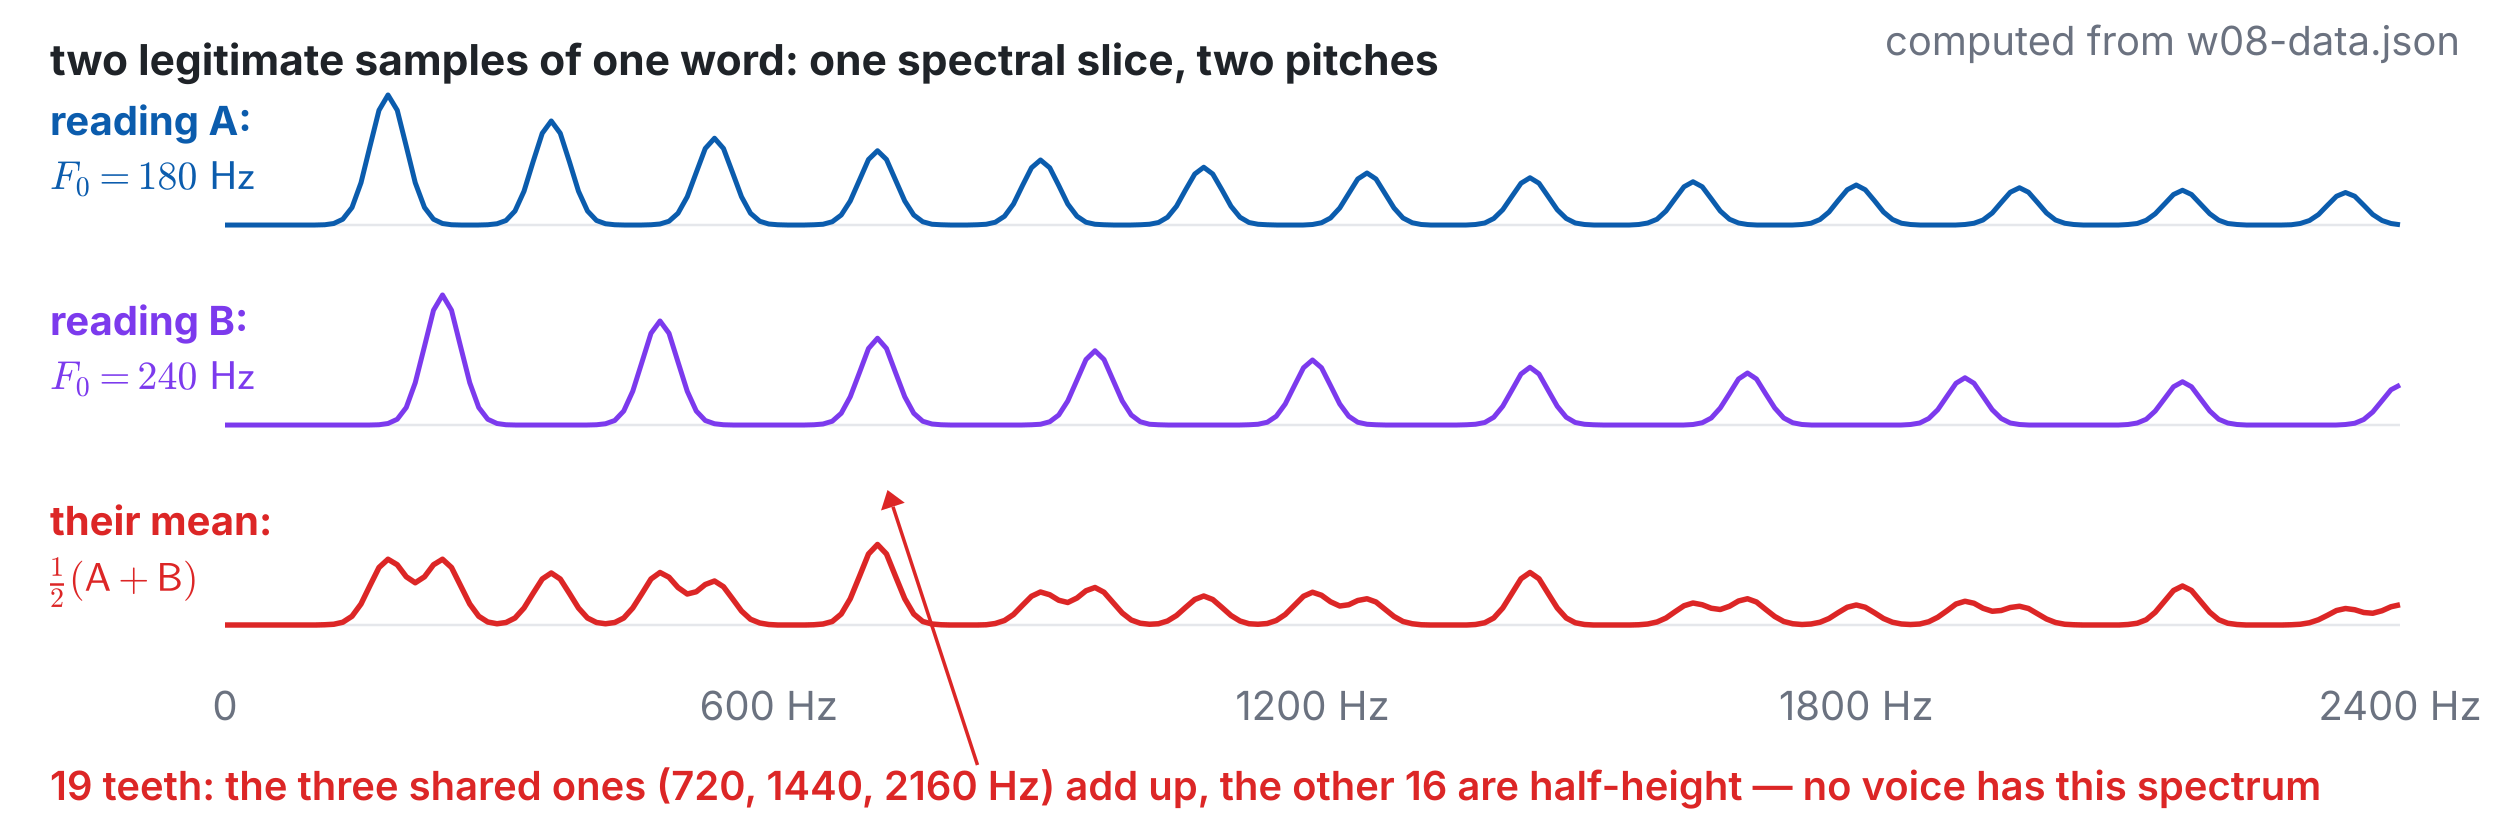
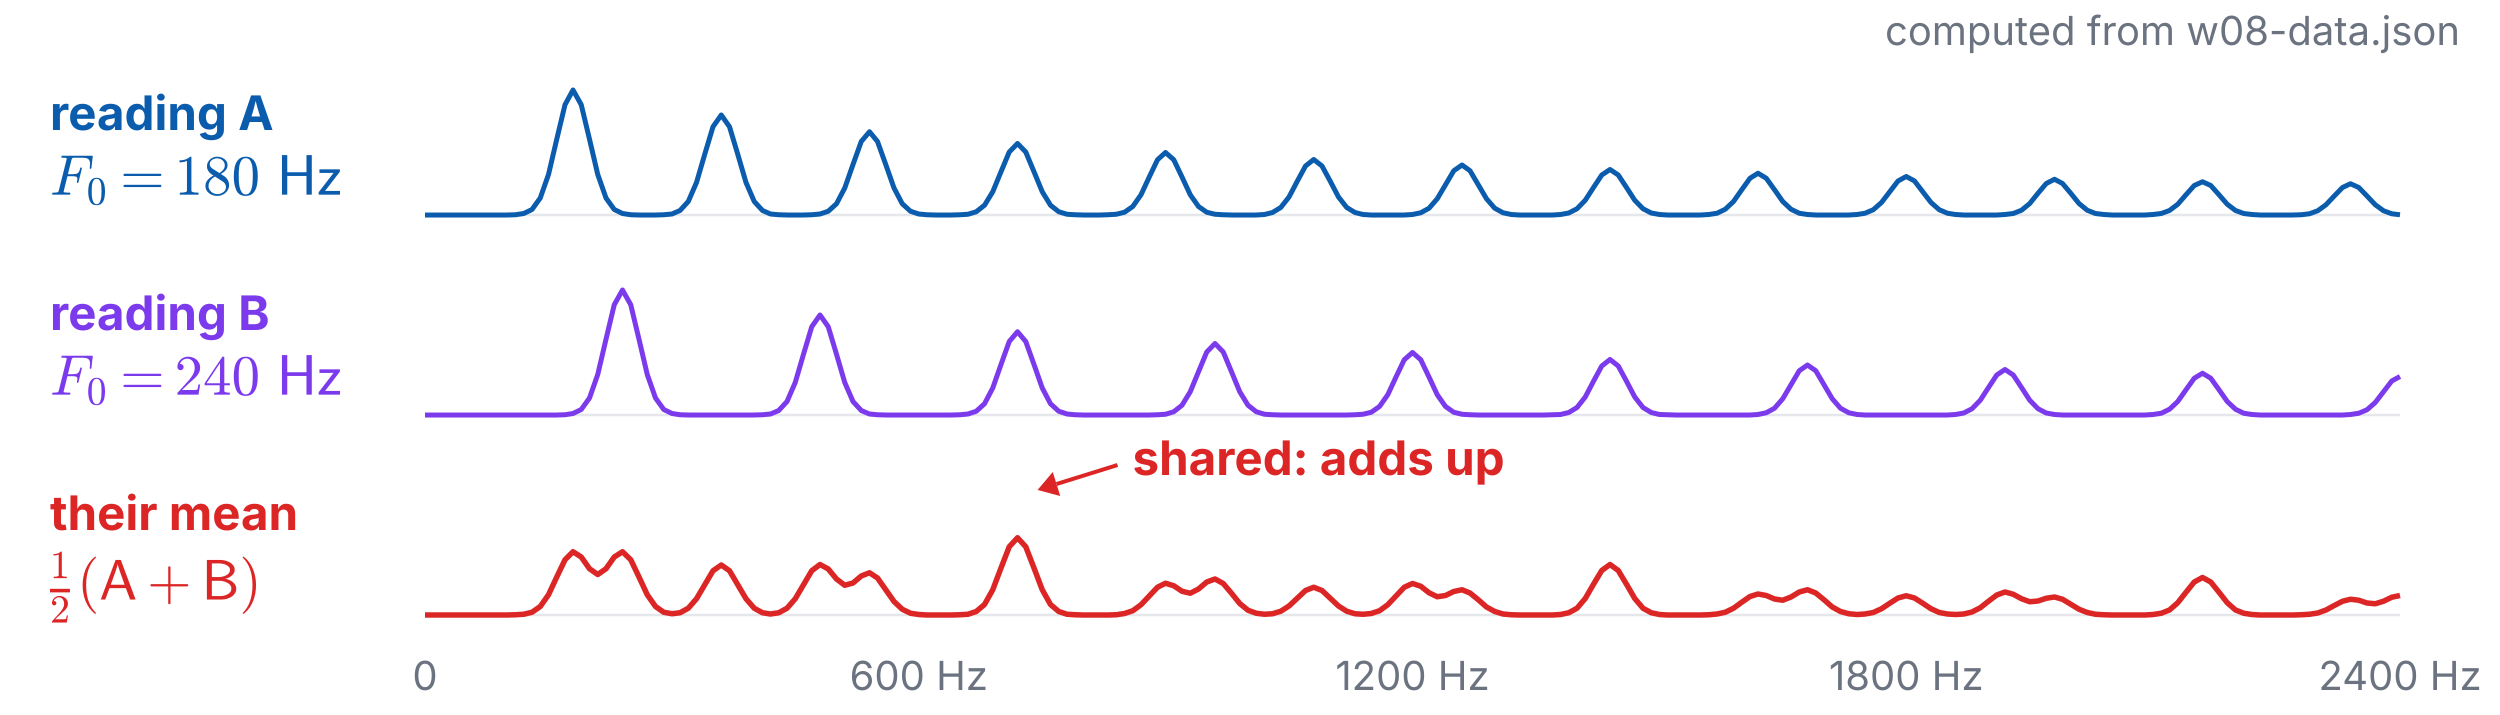
- <svg xmlns="http://www.w3.org/2000/svg" xmlns:xlink="http://www.w3.org/1999/xlink" viewBox="0 0 1000 330" width="100%" role="img" font-family="system-ui,-apple-system,Segoe UI,sans-serif">
+ <svg xmlns="http://www.w3.org/2000/svg" xmlns:xlink="http://www.w3.org/1999/xlink" viewBox="0 0 1000 286" width="100%" role="img" font-family="system-ui,-apple-system,Segoe UI,sans-serif">
  <g class="fragment" data-fragment-index="0">
-     <text x="984.0" y="22.0" font-size="16" font-weight="400" fill="#6b7280" text-anchor="end" dominant-baseline="auto">computed from w08-data.json</text>
-     <line x1="90.0" y1="90.0" x2="960.0" y2="90.0" stroke="#e5e7eb" stroke-width="1.0" />
-     <polyline points="90.0,90.0 93.6,90.0 97.2,90.0 100.9,90.0 104.5,90.0 108.1,90.0 111.8,90.0 115.4,90.0 119.0,90.0 122.6,90.0 126.2,90.0 129.9,89.9 133.5,89.4 137.1,87.7 140.8,83.0 144.4,73.1 148.0,58.5 151.6,44.1 155.2,38.0 158.9,44.1 162.5,58.5 166.1,73.1 169.8,83.0 173.4,87.7 177.0,89.4 180.6,89.9 184.2,90.0 187.9,90.0 191.5,90.0 195.1,89.9 198.8,89.5 202.4,88.2 206.0,84.4 209.6,76.5 213.2,64.8 216.9,53.3 220.5,48.4 224.1,53.3 227.8,64.8 231.4,76.5 235.0,84.4 238.6,88.2 242.2,89.5 245.9,89.9 249.5,90.0 253.1,90.0 256.8,90.0 260.4,89.9 264.0,89.6 267.6,88.5 271.2,85.3 274.9,78.7 278.5,69.0 282.1,59.4 285.8,55.3 289.4,59.4 293.0,69.0 296.6,78.7 300.2,85.3 303.9,88.5 307.5,89.6 311.1,89.9 314.8,90.0 318.4,90.0 322.0,90.0 325.6,89.9 329.2,89.7 332.9,88.7 336.5,86.0 340.1,80.4 343.8,72.0 347.4,63.8 351.0,60.3 354.6,63.8 358.2,72.0 361.9,80.4 365.5,86.0 369.1,88.7 372.8,89.7 376.4,89.9 380.0,90.0 383.6,90.0 387.2,90.0 390.9,89.9 394.5,89.7 398.1,88.9 401.8,86.5 405.4,81.6 409.0,74.2 412.6,67.1 416.2,64.0 419.9,67.1 423.5,74.2 427.1,81.6 430.8,86.5 434.4,88.9 438.0,89.7 441.6,89.9 445.2,90.0 448.9,90.0 452.5,90.0 456.1,89.9 459.8,89.7 463.4,89.0 467.0,86.9 470.6,82.5 474.2,76.0 477.9,69.6 481.5,66.9 485.1,69.6 488.8,76.0 492.4,82.5 496.0,86.9 499.6,89.0 503.2,89.7 506.9,89.9 510.5,90.0 514.1,90.0 517.8,90.0 521.4,90.0 525.0,89.8 528.6,89.1 532.2,87.2 535.9,83.2 539.5,77.4 543.1,71.6 546.8,69.2 550.4,71.6 554.0,77.4 557.6,83.2 561.2,87.2 564.9,89.1 568.5,89.8 572.1,90.0 575.8,90.0 579.4,90.0 583.0,90.0 586.6,90.0 590.2,89.8 593.9,89.2 597.5,87.4 601.1,83.9 604.8,78.5 608.4,73.3 612.0,71.1 615.6,73.3 619.2,78.5 622.9,83.9 626.5,87.4 630.1,89.2 633.8,89.8 637.4,90.0 641.0,90.0 644.6,90.0 648.2,90.0 651.9,90.0 655.5,89.8 659.1,89.2 662.8,87.7 666.4,84.4 670.0,79.5 673.6,74.7 677.2,72.7 680.9,74.7 684.5,79.5 688.1,84.4 691.8,87.7 695.4,89.2 699.0,89.8 702.6,90.0 706.2,90.0 709.9,90.0 713.5,90.0 717.1,90.0 720.8,89.8 724.4,89.3 728.0,87.8 731.6,84.8 735.2,80.3 738.9,75.9 742.5,74.0 746.1,75.9 749.8,80.3 753.4,84.8 757.0,87.8 760.6,89.3 764.2,89.8 767.9,90.0 771.5,90.0 775.1,90.0 778.8,90.0 782.4,90.0 786.0,89.8 789.6,89.3 793.2,88.0 796.9,85.2 800.5,81.0 804.1,76.9 807.8,75.1 811.4,76.9 815.0,81.0 818.6,85.2 822.2,88.0 825.9,89.3 829.5,89.8 833.1,90.0 836.8,90.0 840.4,90.0 844.0,90.0 847.6,90.0 851.2,89.8 854.9,89.4 858.5,88.1 862.1,85.5 865.8,81.6 869.4,77.8 873.0,76.1 876.6,77.8 880.2,81.6 883.9,85.5 887.5,88.1 891.1,89.4 894.8,89.8 898.4,90.0 902.0,90.0 905.6,90.0 909.2,90.0 912.9,90.0 916.5,89.9 920.1,89.4 923.8,88.2 927.4,85.8 931.0,82.1 934.6,78.5 938.2,77.0 941.9,78.5 945.5,82.1 949.1,85.8 952.8,88.2 956.4,89.4 960.0,89.9" fill="none" stroke="#0b5cad" stroke-width="2.0" />
-     <text x="20.0" y="54.0" font-size="16" font-weight="700" fill="#0b5cad" text-anchor="start" dominant-baseline="auto">reading A:</text>
-     <svg x="20" y="63.515" width="81.92" height="15.485" viewBox="0 0 81.92 15.485">
+     <text x="984.0" y="18.0" font-size="16" font-weight="400" fill="#6b7280" text-anchor="end" dominant-baseline="auto">computed from w08-data.json</text>
+     <line x1="170.0" y1="86.0" x2="960.0" y2="86.0" stroke="#e5e7eb" stroke-width="1.0" />
+     <polyline points="170.0,86.0 173.3,86.0 176.6,86.0 179.9,86.0 183.2,86.0 186.5,86.0 189.8,86.0 193.0,86.0 196.3,86.0 199.6,86.0 202.9,86.0 206.2,85.9 209.5,85.4 212.8,83.8 216.1,79.2 219.4,69.8 222.7,55.7 226.0,41.9 229.2,36.0 232.5,41.9 235.8,55.7 239.1,69.8 242.4,79.2 245.7,83.8 249.0,85.4 252.3,85.9 255.6,86.0 258.9,86.0 262.2,86.0 265.5,85.9 268.8,85.6 272.0,84.2 275.3,80.6 278.6,73.0 281.9,61.7 285.2,50.7 288.5,46.0 291.8,50.7 295.1,61.7 298.4,73.0 301.7,80.6 305.0,84.2 308.2,85.6 311.5,85.9 314.8,86.0 318.1,86.0 321.4,86.0 324.7,85.9 328.0,85.6 331.3,84.5 334.6,81.5 337.9,75.2 341.2,65.8 344.5,56.6 347.8,52.7 351.0,56.6 354.3,65.8 357.6,75.2 360.9,81.5 364.2,84.5 367.5,85.6 370.8,85.9 374.1,86.0 377.4,86.0 380.7,86.0 384.0,85.9 387.2,85.7 390.5,84.7 393.8,82.1 397.1,76.7 400.4,68.7 403.7,60.8 407.0,57.4 410.3,60.8 413.6,68.7 416.9,76.7 420.2,82.1 423.5,84.7 426.8,85.7 430.0,85.9 433.3,86.0 436.6,86.0 439.9,86.0 443.2,85.9 446.5,85.7 449.8,84.9 453.1,82.6 456.4,77.9 459.7,70.8 463.0,63.9 466.2,61.0 469.5,63.9 472.8,70.8 476.1,77.9 479.4,82.6 482.7,84.9 486.0,85.7 489.3,85.9 492.6,86.0 495.9,86.0 499.2,86.0 502.5,86.0 505.8,85.8 509.0,85.0 512.3,83.0 515.6,78.8 518.9,72.5 522.2,66.4 525.5,63.8 528.8,66.4 532.1,72.5 535.4,78.8 538.7,83.0 542.0,85.0 545.2,85.8 548.5,86.0 551.8,86.0 555.1,86.0 558.4,86.0 561.7,86.0 565.0,85.8 568.3,85.1 571.6,83.3 574.9,79.5 578.2,73.9 581.5,68.3 584.8,66.0 588.0,68.3 591.3,73.9 594.6,79.5 597.9,83.3 601.2,85.1 604.5,85.8 607.8,86.0 611.1,86.0 614.4,86.0 617.7,86.0 621.0,86.0 624.2,85.8 627.5,85.2 630.8,83.5 634.1,80.1 637.4,75.0 640.7,70.0 644.0,67.8 647.3,70.0 650.6,75.0 653.9,80.1 657.2,83.5 660.5,85.2 663.8,85.8 667.0,86.0 670.3,86.0 673.6,86.0 676.9,86.0 680.2,86.0 683.5,85.8 686.8,85.3 690.1,83.7 693.4,80.6 696.7,75.9 700.0,71.3 703.2,69.3 706.5,71.3 709.8,75.9 713.1,80.6 716.4,83.7 719.7,85.3 723.0,85.8 726.3,86.0 729.6,86.0 732.9,86.0 736.2,86.0 739.5,86.0 742.8,85.8 746.0,85.3 749.3,83.9 752.6,81.0 755.9,76.7 759.2,72.4 762.5,70.6 765.8,72.4 769.1,76.7 772.4,81.0 775.7,83.9 779.0,85.3 782.2,85.8 785.5,86.0 788.8,86.0 792.1,86.0 795.4,86.0 798.7,86.0 802.0,85.8 805.3,85.4 808.6,84.1 811.9,81.4 815.2,77.3 818.5,73.4 821.8,71.7 825.0,73.4 828.3,77.3 831.6,81.4 834.9,84.1 838.2,85.4 841.5,85.8 844.8,86.0 848.1,86.0 851.4,86.0 854.7,86.0 858.0,86.0 861.2,85.8 864.5,85.4 867.8,84.2 871.1,81.7 874.4,77.9 877.7,74.2 881.0,72.7 884.3,74.2 887.6,77.9 890.9,81.7 894.2,84.2 897.5,85.4 900.8,85.8 904.0,86.0 907.3,86.0 910.6,86.0 913.9,86.0 917.2,86.0 920.5,85.9 923.8,85.5 927.1,84.3 930.4,81.9 933.7,78.4 937.0,75.0 940.2,73.5 943.5,75.0 946.8,78.4 950.1,81.9 953.4,84.3 956.7,85.5 960.0,85.9" fill="none" stroke="#0b5cad" stroke-width="2.0" />
+     <text x="20.0" y="52.0" font-size="19" font-weight="700" fill="#0b5cad" text-anchor="start" dominant-baseline="auto">reading A</text>
+     <svg x="20" y="60.676" width="116.736" height="22.066" viewBox="0 0 116.736 22.066">
      <defs>
        <style type="text/css">*{stroke-linejoin: round; stroke-linecap: butt}</style>
      </defs>
      <g id="w8t8-figure_1">
        <g id="w8t8-patch_1">
-           <path d="M 0 15.485  L 81.92 15.485  L 81.92 0  L 0 0  L 0 15.485  z " style="fill: none" />
+           <path d="M 0 22.066  L 116.736 22.066  L 116.736 0  L 0 0  L 0 22.066  z " style="fill: none" />
        </g>
        <g id="w8t8-text_1">
-           <g style="fill: #0b5cad" transform="translate(0 12.1575) scale(0.16 -0.16)">
+           <g style="fill: #0b5cad" transform="translate(0 17.32444) scale(0.228 -0.228)">
            <defs>
              <path id="w8t8-Cmmi10-46" d="M 300 0  Q 238 0 238 84  Q 241 100 250 139  Q 259 178 276 201  Q 294 225 319 225  Q 709 225 863 269  Q 947 297 984 441  L 1863 3956  Q 1875 4019 1875 4044  Q 1875 4113 1797 4122  Q 1678 4147 1338 4147  Q 1275 4147 1275 4231  Q 1278 4247 1287 4286  Q 1297 4325 1314 4348  Q 1331 4372 1356 4372  L 4738 4372  Q 4800 4372 4800 4288  L 4647 2963  Q 4647 2944 4625 2925  Q 4603 2906 4581 2906  L 4525 2906  Q 4459 2906 4459 2988  Q 4500 3278 4500 3463  Q 4500 3781 4362 3931  Q 4225 4081 4015 4114  Q 3806 4147 3438 4147  L 2753 4147  Q 2578 4147 2522 4117  Q 2466 4088 2419 3928  L 2009 2297  L 2491 2297  Q 2728 2297 2875 2322  Q 3022 2347 3119 2419  Q 3216 2491 3280 2627  Q 3344 2763 3397 2988  Q 3416 3047 3463 3047  L 3519 3047  Q 3584 3047 3584 2963  L 3194 1381  Q 3166 1325 3128 1325  L 3072 1325  Q 3009 1325 3009 1409  Q 3025 1475 3034 1519  Q 3044 1563 3058 1645  Q 3072 1728 3072 1791  Q 3072 1975 2909 2025  Q 2747 2075 2484 2075  L 1959 2075  L 1544 416  Q 1528 353 1528 353  Q 1528 278 1575 269  Q 1741 225 2228 225  Q 2291 225 2291 141  Q 2269 50 2256 25  Q 2244 0 2181 0  L 300 0  z " transform="scale(0.015625)" />
              <path id="w8t8-Cmr10-30" d="M 1600 -141  Q 816 -141 533 504  Q 250 1150 250 2041  Q 250 2597 351 3087  Q 453 3578 754 3920  Q 1056 4263 1600 4263  Q 2022 4263 2290 4056  Q 2559 3850 2700 3523  Q 2841 3197 2892 2823  Q 2944 2450 2944 2041  Q 2944 1491 2842 1011  Q 2741 531 2444 195  Q 2147 -141 1600 -141  z M 1600 25  Q 1956 25 2131 390  Q 2306 756 2347 1200  Q 2388 1644 2388 2144  Q 2388 2625 2347 3031  Q 2306 3438 2132 3767  Q 1959 4097 1600 4097  Q 1238 4097 1063 3765  Q 888 3434 847 3029  Q 806 2625 806 2144  Q 806 1788 823 1472  Q 841 1156 916 820  Q 991 484 1158 254  Q 1325 25 1600 25  z " transform="scale(0.015625)" />
              <path id="w8t8-Cmr10-3d" d="M 481 850  Q 428 850 393 890  Q 359 931 359 978  Q 359 1031 393 1068  Q 428 1106 481 1106  L 4500 1106  Q 4547 1106 4581 1068  Q 4616 1031 4616 978  Q 4616 931 4581 890  Q 4547 850 4500 850  L 481 850  z M 481 2094  Q 428 2094 393 2131  Q 359 2169 359 2222  Q 359 2269 393 2309  Q 428 2350 481 2350  L 4500 2350  Q 4547 2350 4581 2309  Q 4616 2269 4616 2222  Q 4616 2169 4581 2131  Q 4547 2094 4500 2094  L 481 2094  z " transform="scale(0.015625)" />
              <path id="w8t8-Cmr10-31" d="M 594 0  L 594 225  Q 1394 225 1394 428  L 1394 3788  Q 1063 3628 556 3628  L 556 3853  Q 1341 3853 1741 4263  L 1831 4263  Q 1853 4263 1873 4245  Q 1894 4228 1894 4206  L 1894 428  Q 1894 225 2694 225  L 2694 0  L 594 0  z " transform="scale(0.015625)" />
              <path id="w8t8-Cmr10-38" d="M 269 972  Q 269 1356 522 1651  Q 775 1947 1172 2144  L 934 2297  Q 716 2441 578 2680  Q 441 2919 441 3181  Q 441 3488 602 3734  Q 763 3981 1030 4122  Q 1297 4263 1600 4263  Q 1884 4263 2148 4147  Q 2413 4031 2583 3815  Q 2753 3600 2753 3303  Q 2753 3088 2651 2903  Q 2550 2719 2373 2572  Q 2197 2425 1997 2322  L 2363 2088  Q 2616 1922 2770 1653  Q 2925 1384 2925 1088  Q 2925 741 2739 456  Q 2553 172 2247 15  Q 1941 -141 1600 -141  Q 1269 -141 961 -6  Q 653 128 461 383  Q 269 638 269 972  z M 616 972  Q 616 719 755 509  Q 894 300 1122 181  Q 1350 63 1600 63  Q 1972 63 2275 280  Q 2578 497 2578 856  Q 2578 978 2529 1098  Q 2481 1219 2395 1317  Q 2309 1416 2203 1478  L 1344 2034  Q 1144 1928 976 1765  Q 809 1603 712 1400  Q 616 1197 616 972  z M 1056 2925  L 1831 2425  Q 2100 2581 2272 2803  Q 2444 3025 2444 3303  Q 2444 3519 2323 3698  Q 2203 3878 2009 3978  Q 1816 4078 1594 4078  Q 1400 4078 1203 4003  Q 1006 3928 878 3779  Q 750 3631 750 3431  Q 750 3131 1056 2925  z " transform="scale(0.015625)" />
              <path id="w8t8-Cmss10-48" d="M 588 0  L 588 4441  L 1184 4441  L 1184 2516  L 3341 2516  L 3341 4441  L 3938 4441  L 3938 0  L 3341 0  L 3341 2100  L 1184 2100  L 1184 0  L 588 0  z " transform="scale(0.015625)" />
              <path id="w8t8-Cmss10-7a" d="M 178 0  L 178 275  L 1850 2444  L 269 2438  L 269 2841  L 2559 2841  L 2559 2578  L 897 416  L 2572 422  L 2572 0  L 178 0  z " transform="scale(0.015625)" />
            </defs>
            <use xlink:href="#w8t8-Cmmi10-46" transform="translate(0 0.609375)" />
            <use xlink:href="#w8t8-Cmr10-30" transform="translate(64.30664 -16.39688) scale(0.7)" />
            <use xlink:href="#w8t8-Cmr10-3d" transform="translate(123.2426 0.609375)" />
            <use xlink:href="#w8t8-Cmr10-31" transform="translate(218.4867 0.609375)" />
            <use xlink:href="#w8t8-Cmr10-38" transform="translate(268.4867 0.609375)" />
            <use xlink:href="#w8t8-Cmr10-30" transform="translate(318.4867 0.609375)" />
            <use xlink:href="#w8t8-Cmss10-48" transform="translate(397.7507 0.609375)" />
            <use xlink:href="#w8t8-Cmss10-7a" transform="translate(468.5515 0.609375)" />
          </g>
        </g>
      </g>
    </svg>
-     <line x1="90.0" y1="170.0" x2="960.0" y2="170.0" stroke="#e5e7eb" stroke-width="1.0" />
-     <polyline points="90.0,170.0 93.6,170.0 97.2,170.0 100.9,170.0 104.5,170.0 108.1,170.0 111.8,170.0 115.4,170.0 119.0,170.0 122.6,170.0 126.2,170.0 129.9,170.0 133.5,170.0 137.1,170.0 140.8,170.0 144.4,170.0 148.0,170.0 151.6,169.9 155.2,169.4 158.9,167.7 162.5,163.0 166.1,153.1 169.8,138.5 173.4,124.1 177.0,118.0 180.6,124.1 184.2,138.5 187.9,153.1 191.5,163.0 195.1,167.7 198.8,169.4 202.4,169.9 206.0,170.0 209.6,170.0 213.2,170.0 216.9,170.0 220.5,170.0 224.1,170.0 227.8,170.0 231.4,170.0 235.0,170.0 238.6,169.9 242.2,169.5 245.9,168.2 249.5,164.4 253.1,156.5 256.8,144.8 260.4,133.3 264.0,128.4 267.6,133.3 271.2,144.8 274.9,156.5 278.5,164.4 282.1,168.2 285.8,169.5 289.4,169.9 293.0,170.0 296.6,170.0 300.2,170.0 303.9,170.0 307.5,170.0 311.1,170.0 314.8,170.0 318.4,170.0 322.0,170.0 325.6,169.9 329.2,169.6 332.9,168.5 336.5,165.3 340.1,158.7 343.8,149.0 347.4,139.4 351.0,135.3 354.6,139.4 358.2,149.0 361.9,158.7 365.5,165.3 369.1,168.5 372.8,169.6 376.4,169.9 380.0,170.0 383.6,170.0 387.2,170.0 390.9,170.0 394.5,170.0 398.1,170.0 401.8,170.0 405.4,170.0 409.0,170.0 412.6,169.9 416.2,169.7 419.9,168.7 423.5,166.0 427.1,160.4 430.8,152.0 434.4,143.8 438.0,140.3 441.6,143.8 445.2,152.0 448.9,160.4 452.5,166.0 456.1,168.7 459.8,169.7 463.4,169.9 467.0,170.0 470.6,170.0 474.2,170.0 477.9,170.0 481.5,170.0 485.1,170.0 488.8,170.0 492.4,170.0 496.0,170.0 499.6,169.9 503.2,169.7 506.9,168.9 510.5,166.5 514.1,161.6 517.8,154.2 521.4,147.1 525.0,144.0 528.6,147.1 532.2,154.2 535.9,161.6 539.5,166.5 543.1,168.9 546.8,169.7 550.4,169.9 554.0,170.0 557.6,170.0 561.2,170.0 564.9,170.0 568.5,170.0 572.1,170.0 575.8,170.0 579.4,170.0 583.0,170.0 586.6,169.9 590.2,169.7 593.9,169.0 597.5,166.9 601.1,162.5 604.8,156.0 608.4,149.6 612.0,146.9 615.6,149.6 619.2,156.0 622.9,162.5 626.5,166.9 630.1,169.0 633.8,169.7 637.4,169.9 641.0,170.0 644.6,170.0 648.2,170.0 651.9,170.0 655.5,170.0 659.1,170.0 662.8,170.0 666.4,170.0 670.0,170.0 673.6,170.0 677.2,169.8 680.9,169.1 684.5,167.2 688.1,163.2 691.8,157.4 695.4,151.6 699.0,149.2 702.6,151.6 706.2,157.4 709.9,163.2 713.5,167.2 717.1,169.1 720.8,169.8 724.4,170.0 728.0,170.0 731.6,170.0 735.2,170.0 738.9,170.0 742.5,170.0 746.1,170.0 749.8,170.0 753.4,170.0 757.0,170.0 760.6,170.0 764.2,169.8 767.9,169.2 771.5,167.4 775.1,163.9 778.8,158.5 782.4,153.3 786.0,151.1 789.6,153.3 793.2,158.5 796.9,163.9 800.5,167.4 804.1,169.2 807.8,169.8 811.4,170.0 815.0,170.0 818.6,170.0 822.2,170.0 825.9,170.0 829.5,170.0 833.1,170.0 836.8,170.0 840.4,170.0 844.0,170.0 847.6,170.0 851.2,169.8 854.9,169.2 858.5,167.7 862.1,164.4 865.8,159.5 869.4,154.7 873.0,152.7 876.6,154.7 880.2,159.5 883.9,164.4 887.5,167.7 891.1,169.2 894.8,169.8 898.4,170.0 902.0,170.0 905.6,170.0 909.2,170.0 912.9,170.0 916.5,170.0 920.1,170.0 923.8,170.0 927.4,170.0 931.0,170.0 934.6,170.0 938.2,169.8 941.9,169.3 945.5,167.8 949.1,164.8 952.8,160.3 956.4,155.9 960.0,154.0" fill="none" stroke="#7c3aed" stroke-width="2.0" />
-     <text x="20.0" y="134.0" font-size="16" font-weight="700" fill="#7c3aed" text-anchor="start" dominant-baseline="auto">reading B:</text>
-     <svg x="20" y="143.515" width="81.92" height="15.485" viewBox="0 0 81.92 15.485">
+     <line x1="170.0" y1="166.0" x2="960.0" y2="166.0" stroke="#e5e7eb" stroke-width="1.0" />
+     <polyline points="170.0,166.0 173.3,166.0 176.6,166.0 179.9,166.0 183.2,166.0 186.5,166.0 189.8,166.0 193.0,166.0 196.3,166.0 199.6,166.0 202.9,166.0 206.2,166.0 209.5,166.0 212.8,166.0 216.1,166.0 219.4,166.0 222.7,166.0 226.0,165.9 229.2,165.4 232.5,163.8 235.8,159.2 239.1,149.8 242.4,135.7 245.7,121.9 249.0,116.0 252.3,121.9 255.6,135.7 258.9,149.8 262.2,159.2 265.5,163.8 268.8,165.4 272.0,165.9 275.3,166.0 278.6,166.0 281.9,166.0 285.2,166.0 288.5,166.0 291.8,166.0 295.1,166.0 298.4,166.0 301.7,166.0 305.0,165.9 308.2,165.6 311.5,164.2 314.8,160.6 318.1,153.0 321.4,141.7 324.7,130.7 328.0,126.0 331.3,130.7 334.6,141.7 337.9,153.0 341.2,160.6 344.5,164.2 347.8,165.6 351.0,165.9 354.3,166.0 357.6,166.0 360.9,166.0 364.2,166.0 367.5,166.0 370.8,166.0 374.1,166.0 377.4,166.0 380.7,166.0 384.0,165.9 387.2,165.6 390.5,164.5 393.8,161.5 397.1,155.2 400.4,145.8 403.7,136.6 407.0,132.7 410.3,136.6 413.6,145.8 416.9,155.2 420.2,161.5 423.5,164.5 426.8,165.6 430.0,165.9 433.3,166.0 436.6,166.0 439.9,166.0 443.2,166.0 446.5,166.0 449.8,166.0 453.1,166.0 456.4,166.0 459.7,166.0 463.0,165.9 466.2,165.7 469.5,164.7 472.8,162.1 476.1,156.7 479.4,148.7 482.7,140.8 486.0,137.4 489.3,140.8 492.6,148.7 495.9,156.7 499.2,162.1 502.5,164.7 505.8,165.7 509.0,165.9 512.3,166.0 515.6,166.0 518.9,166.0 522.2,166.0 525.5,166.0 528.8,166.0 532.1,166.0 535.4,166.0 538.7,166.0 542.0,165.9 545.2,165.7 548.5,164.9 551.8,162.6 555.1,157.9 558.4,150.8 561.7,143.9 565.0,141.0 568.3,143.9 571.6,150.8 574.9,157.9 578.2,162.6 581.5,164.9 584.8,165.7 588.0,165.9 591.3,166.0 594.6,166.0 597.9,166.0 601.2,166.0 604.5,166.0 607.8,166.0 611.1,166.0 614.4,166.0 617.7,166.0 621.0,165.9 624.2,165.8 627.5,165.0 630.8,163.0 634.1,158.8 637.4,152.5 640.7,146.4 644.0,143.8 647.3,146.4 650.6,152.5 653.9,158.8 657.2,163.0 660.5,165.0 663.8,165.8 667.0,165.9 670.3,166.0 673.6,166.0 676.9,166.0 680.2,166.0 683.5,166.0 686.8,166.0 690.1,166.0 693.4,166.0 696.7,166.0 700.0,166.0 703.2,165.8 706.5,165.1 709.8,163.3 713.1,159.5 716.4,153.9 719.7,148.3 723.0,146.0 726.3,148.3 729.6,153.9 732.9,159.5 736.2,163.3 739.5,165.1 742.8,165.8 746.0,166.0 749.3,166.0 752.6,166.0 755.9,166.0 759.2,166.0 762.5,166.0 765.8,166.0 769.1,166.0 772.4,166.0 775.7,166.0 779.0,166.0 782.2,165.8 785.5,165.2 788.8,163.5 792.1,160.1 795.4,155.0 798.7,150.0 802.0,147.8 805.3,150.0 808.6,155.0 811.9,160.1 815.2,163.5 818.5,165.2 821.8,165.8 825.0,166.0 828.3,166.0 831.6,166.0 834.9,166.0 838.2,166.0 841.5,166.0 844.8,166.0 848.1,166.0 851.4,166.0 854.7,166.0 858.0,166.0 861.2,165.8 864.5,165.3 867.8,163.7 871.1,160.6 874.4,155.9 877.7,151.3 881.0,149.3 884.3,151.3 887.6,155.9 890.9,160.6 894.2,163.7 897.5,165.3 900.8,165.8 904.0,166.0 907.3,166.0 910.6,166.0 913.9,166.0 917.2,166.0 920.5,166.0 923.8,166.0 927.1,166.0 930.4,166.0 933.7,166.0 937.0,166.0 940.2,165.8 943.5,165.3 946.8,163.9 950.1,161.0 953.4,156.7 956.7,152.4 960.0,150.6" fill="none" stroke="#7c3aed" stroke-width="2.0" />
+     <text x="20.0" y="132.0" font-size="19" font-weight="700" fill="#7c3aed" text-anchor="start" dominant-baseline="auto">reading B</text>
+     <svg x="20" y="140.676" width="116.736" height="22.066" viewBox="0 0 116.736 22.066">
      <defs>
        <style type="text/css">*{stroke-linejoin: round; stroke-linecap: butt}</style>
      </defs>
      <g id="w8t9-figure_1">
        <g id="w8t9-patch_1">
-           <path d="M 0 15.485  L 81.92 15.485  L 81.92 0  L 0 0  L 0 15.485  z " style="fill: none" />
+           <path d="M 0 22.066  L 116.736 22.066  L 116.736 0  L 0 0  L 0 22.066  z " style="fill: none" />
        </g>
        <g id="w8t9-text_1">
-           <g style="fill: #7c3aed" transform="translate(0 12.1575) scale(0.16 -0.16)">
+           <g style="fill: #7c3aed" transform="translate(0 17.32444) scale(0.228 -0.228)">
            <defs>
              <path id="w8t9-Cmmi10-46" d="M 300 0  Q 238 0 238 84  Q 241 100 250 139  Q 259 178 276 201  Q 294 225 319 225  Q 709 225 863 269  Q 947 297 984 441  L 1863 3956  Q 1875 4019 1875 4044  Q 1875 4113 1797 4122  Q 1678 4147 1338 4147  Q 1275 4147 1275 4231  Q 1278 4247 1287 4286  Q 1297 4325 1314 4348  Q 1331 4372 1356 4372  L 4738 4372  Q 4800 4372 4800 4288  L 4647 2963  Q 4647 2944 4625 2925  Q 4603 2906 4581 2906  L 4525 2906  Q 4459 2906 4459 2988  Q 4500 3278 4500 3463  Q 4500 3781 4362 3931  Q 4225 4081 4015 4114  Q 3806 4147 3438 4147  L 2753 4147  Q 2578 4147 2522 4117  Q 2466 4088 2419 3928  L 2009 2297  L 2491 2297  Q 2728 2297 2875 2322  Q 3022 2347 3119 2419  Q 3216 2491 3280 2627  Q 3344 2763 3397 2988  Q 3416 3047 3463 3047  L 3519 3047  Q 3584 3047 3584 2963  L 3194 1381  Q 3166 1325 3128 1325  L 3072 1325  Q 3009 1325 3009 1409  Q 3025 1475 3034 1519  Q 3044 1563 3058 1645  Q 3072 1728 3072 1791  Q 3072 1975 2909 2025  Q 2747 2075 2484 2075  L 1959 2075  L 1544 416  Q 1528 353 1528 353  Q 1528 278 1575 269  Q 1741 225 2228 225  Q 2291 225 2291 141  Q 2269 50 2256 25  Q 2244 0 2181 0  L 300 0  z " transform="scale(0.015625)" />
              <path id="w8t9-Cmr10-30" d="M 1600 -141  Q 816 -141 533 504  Q 250 1150 250 2041  Q 250 2597 351 3087  Q 453 3578 754 3920  Q 1056 4263 1600 4263  Q 2022 4263 2290 4056  Q 2559 3850 2700 3523  Q 2841 3197 2892 2823  Q 2944 2450 2944 2041  Q 2944 1491 2842 1011  Q 2741 531 2444 195  Q 2147 -141 1600 -141  z M 1600 25  Q 1956 25 2131 390  Q 2306 756 2347 1200  Q 2388 1644 2388 2144  Q 2388 2625 2347 3031  Q 2306 3438 2132 3767  Q 1959 4097 1600 4097  Q 1238 4097 1063 3765  Q 888 3434 847 3029  Q 806 2625 806 2144  Q 806 1788 823 1472  Q 841 1156 916 820  Q 991 484 1158 254  Q 1325 25 1600 25  z " transform="scale(0.015625)" />
              <path id="w8t9-Cmr10-3d" d="M 481 850  Q 428 850 393 890  Q 359 931 359 978  Q 359 1031 393 1068  Q 428 1106 481 1106  L 4500 1106  Q 4547 1106 4581 1068  Q 4616 1031 4616 978  Q 4616 931 4581 890  Q 4547 850 4500 850  L 481 850  z M 481 2094  Q 428 2094 393 2131  Q 359 2169 359 2222  Q 359 2269 393 2309  Q 428 2350 481 2350  L 4500 2350  Q 4547 2350 4581 2309  Q 4616 2269 4616 2222  Q 4616 2169 4581 2131  Q 4547 2094 4500 2094  L 481 2094  z " transform="scale(0.015625)" />
              <path id="w8t9-Cmr10-32" d="M 319 0  L 319 172  Q 319 188 331 206  L 1325 1306  Q 1550 1550 1690 1715  Q 1831 1881 1968 2097  Q 2106 2313 2186 2536  Q 2266 2759 2266 3009  Q 2266 3272 2169 3511  Q 2072 3750 1880 3894  Q 1688 4038 1416 4038  Q 1138 4038 916 3870  Q 694 3703 603 3438  Q 628 3444 672 3444  Q 816 3444 917 3347  Q 1019 3250 1019 3097  Q 1019 2950 917 2848  Q 816 2747 672 2747  Q 522 2747 420 2851  Q 319 2956 319 3097  Q 319 3338 409 3548  Q 500 3759 670 3923  Q 841 4088 1055 4175  Q 1269 4263 1509 4263  Q 1875 4263 2190 4108  Q 2506 3953 2690 3670  Q 2875 3388 2875 3009  Q 2875 2731 2753 2481  Q 2631 2231 2440 2026  Q 2250 1822 1953 1562  Q 1656 1303 1563 1216  L 838 519  L 1453 519  Q 1906 519 2211 526  Q 2516 534 2534 550  Q 2609 631 2688 1141  L 2875 1141  L 2694 0  L 319 0  z " transform="scale(0.015625)" />
              <path id="w8t9-Cmr10-34" d="M 178 1056  L 178 1281  L 2156 4231  Q 2178 4263 2222 4263  L 2316 4263  Q 2388 4263 2388 4191  L 2388 1281  L 3016 1281  L 3016 1056  L 2388 1056  L 2388 428  Q 2388 297 2575 261  Q 2763 225 3009 225  L 3009 0  L 1247 0  L 1247 225  Q 1494 225 1681 261  Q 1869 297 1869 428  L 1869 1056  L 178 1056  z M 391 1281  L 1906 1281  L 1906 3547  L 391 1281  z " transform="scale(0.015625)" />
              <path id="w8t9-Cmss10-48" d="M 588 0  L 588 4441  L 1184 4441  L 1184 2516  L 3341 2516  L 3341 4441  L 3938 4441  L 3938 0  L 3341 0  L 3341 2100  L 1184 2100  L 1184 0  L 588 0  z " transform="scale(0.015625)" />
              <path id="w8t9-Cmss10-7a" d="M 178 0  L 178 275  L 1850 2444  L 269 2438  L 269 2841  L 2559 2841  L 2559 2578  L 897 416  L 2572 422  L 2572 0  L 178 0  z " transform="scale(0.015625)" />
            </defs>
            <use xlink:href="#w8t9-Cmmi10-46" transform="translate(0 0.609375)" />
            <use xlink:href="#w8t9-Cmr10-30" transform="translate(64.30664 -16.39688) scale(0.7)" />
            <use xlink:href="#w8t9-Cmr10-3d" transform="translate(123.2426 0.609375)" />
            <use xlink:href="#w8t9-Cmr10-32" transform="translate(218.4867 0.609375)" />
            <use xlink:href="#w8t9-Cmr10-34" transform="translate(268.4867 0.609375)" />
            <use xlink:href="#w8t9-Cmr10-30" transform="translate(318.4867 0.609375)" />
            <use xlink:href="#w8t9-Cmss10-48" transform="translate(397.7507 0.609375)" />
            <use xlink:href="#w8t9-Cmss10-7a" transform="translate(468.5515 0.609375)" />
          </g>
        </g>
      </g>
    </svg>
-     <text x="90.0" y="288.0" font-size="16" font-weight="400" fill="#6b7280" text-anchor="middle" dominant-baseline="auto">0</text>
-     <text x="307.5" y="288.0" font-size="16" font-weight="400" fill="#6b7280" text-anchor="middle" dominant-baseline="auto">600 Hz</text>
-     <text x="525.0" y="288.0" font-size="16" font-weight="400" fill="#6b7280" text-anchor="middle" dominant-baseline="auto">1200 Hz</text>
-     <text x="742.5" y="288.0" font-size="16" font-weight="400" fill="#6b7280" text-anchor="middle" dominant-baseline="auto">1800 Hz</text>
-     <text x="960.0" y="288.0" font-size="16" font-weight="400" fill="#6b7280" text-anchor="middle" dominant-baseline="auto">2400 Hz</text>
-     <text x="20.0" y="30.0" font-size="17" font-weight="700" fill="#1f2328" text-anchor="start" dominant-baseline="auto">two legitimate samples of one word: one spectral slice, two pitches</text>
+     <text x="170.0" y="276.0" font-size="16" font-weight="400" fill="#6b7280" text-anchor="middle" dominant-baseline="auto">0</text>
+     <text x="367.5" y="276.0" font-size="16" font-weight="400" fill="#6b7280" text-anchor="middle" dominant-baseline="auto">600 Hz</text>
+     <text x="565.0" y="276.0" font-size="16" font-weight="400" fill="#6b7280" text-anchor="middle" dominant-baseline="auto">1200 Hz</text>
+     <text x="762.5" y="276.0" font-size="16" font-weight="400" fill="#6b7280" text-anchor="middle" dominant-baseline="auto">1800 Hz</text>
+     <text x="960.0" y="276.0" font-size="16" font-weight="400" fill="#6b7280" text-anchor="middle" dominant-baseline="auto">2400 Hz</text>
  </g>
  <g class="fragment" data-fragment-index="1">
-     <line x1="90.0" y1="250.0" x2="960.0" y2="250.0" stroke="#e5e7eb" stroke-width="1.0" />
-     <polyline points="90.0,250.0 93.6,250.0 97.2,250.0 100.9,250.0 104.5,250.0 108.1,250.0 111.8,250.0 115.4,250.0 119.0,250.0 122.6,250.0 126.2,250.0 129.9,249.9 133.5,249.7 137.1,248.9 140.8,246.5 144.4,241.6 148.0,234.2 151.6,227.0 155.2,223.7 158.9,225.9 162.5,230.7 166.1,233.1 169.8,230.7 173.4,225.9 177.0,223.7 180.6,227.0 184.2,234.2 187.9,241.6 191.5,246.5 195.1,248.8 198.8,249.5 202.4,249.0 206.0,247.2 209.6,243.2 213.2,237.4 216.9,231.6 220.5,229.2 224.1,231.6 227.8,237.4 231.4,243.2 235.0,247.2 238.6,249.0 242.2,249.5 245.9,249.0 249.5,247.2 253.1,243.2 256.8,237.4 260.4,231.6 264.0,229.0 267.6,230.9 271.2,235.0 274.9,237.6 278.5,236.7 282.1,233.8 285.8,232.4 289.4,234.7 293.0,239.5 296.6,244.4 300.2,247.7 303.9,249.2 307.5,249.8 311.1,250.0 314.8,250.0 318.4,250.0 322.0,250.0 325.6,249.9 329.2,249.6 332.9,248.6 336.5,245.6 340.1,239.5 343.8,230.5 347.4,221.6 351.0,217.8 354.6,221.6 358.2,230.5 361.9,239.5 365.5,245.6 369.1,248.6 372.8,249.6 376.4,249.9 380.0,250.0 383.6,250.0 387.2,250.0 390.9,250.0 394.5,249.9 398.1,249.4 401.8,248.2 405.4,245.8 409.0,242.1 412.6,238.5 416.2,236.8 419.9,237.9 423.5,240.1 427.1,241.0 430.8,239.2 434.4,236.3 438.0,235.0 441.6,236.9 445.2,241.0 448.9,245.2 452.5,248.0 456.1,249.3 459.8,249.7 463.4,249.5 467.0,248.4 470.6,246.2 474.2,243.0 477.9,239.8 481.5,238.4 485.1,239.8 488.8,243.0 492.4,246.2 496.0,248.4 499.6,249.5 503.2,249.7 506.9,249.4 510.5,248.2 514.1,245.8 517.8,242.1 521.4,238.5 525.0,236.9 528.6,238.1 532.2,240.7 535.9,242.4 539.5,241.9 543.1,240.2 546.8,239.5 550.4,240.8 554.0,243.7 557.6,246.6 561.2,248.6 564.9,249.5 568.5,249.9 572.1,250.0 575.8,250.0 579.4,250.0 583.0,250.0 586.6,250.0 590.2,249.8 593.9,249.1 597.5,247.2 601.1,243.2 604.8,237.3 608.4,231.5 612.0,229.0 615.6,231.5 619.2,237.3 622.9,243.2 626.5,247.2 630.1,249.1 633.8,249.8 637.4,250.0 641.0,250.0 644.6,250.0 648.2,250.0 651.9,250.0 655.5,249.9 659.1,249.6 662.8,248.8 666.4,247.2 670.0,244.7 673.6,242.3 677.2,241.2 680.9,241.9 684.5,243.3 688.1,243.8 691.8,242.5 695.4,240.4 699.0,239.5 702.6,240.8 706.2,243.7 709.9,246.6 713.5,248.6 717.1,249.5 720.8,249.8 724.4,249.6 728.0,248.9 731.6,247.4 735.2,245.1 738.9,242.9 742.5,242.0 746.1,242.9 749.8,245.1 753.4,247.4 757.0,248.9 760.6,249.6 764.2,249.8 767.9,249.6 771.5,248.7 775.1,246.9 778.8,244.3 782.4,241.6 786.0,240.5 789.6,241.3 793.2,243.3 796.9,244.5 800.5,244.2 804.1,243.0 807.8,242.5 811.4,243.4 815.0,245.5 818.6,247.6 822.2,249.0 825.9,249.7 829.5,249.9 833.1,250.0 836.8,250.0 840.4,250.0 844.0,250.0 847.6,250.0 851.2,249.8 854.9,249.3 858.5,247.9 862.1,244.9 865.8,240.5 869.4,236.2 873.0,234.4 876.6,236.2 880.2,240.5 883.9,244.9 887.5,247.9 891.1,249.3 894.8,249.8 898.4,250.0 902.0,250.0 905.6,250.0 909.2,250.0 912.9,250.0 916.5,249.9 920.1,249.7 923.8,249.1 927.4,247.9 931.0,246.1 934.6,244.2 938.2,243.4 941.9,243.9 945.5,245.0 949.1,245.3 952.8,244.3 956.4,242.7 960.0,241.9" fill="none" stroke="#dc2626" stroke-width="2.2" />
-     <text x="20.0" y="214.0" font-size="16" font-weight="700" fill="#dc2626" text-anchor="start" dominant-baseline="auto">their mean:</text>
-     <svg x="20" y="222.84" width="59.52" height="20.16" viewBox="0 0 59.52 20.16">
+     <line x1="170.0" y1="246.0" x2="960.0" y2="246.0" stroke="#e5e7eb" stroke-width="1.0" />
+     <polyline points="170.0,246.0 173.3,246.0 176.6,246.0 179.9,246.0 183.2,246.0 186.5,246.0 189.8,246.0 193.0,246.0 196.3,246.0 199.6,246.0 202.9,246.0 206.2,245.9 209.5,245.7 212.8,244.9 216.1,242.6 219.4,237.9 222.7,230.8 226.0,223.9 229.2,220.7 232.5,222.8 235.8,227.5 239.1,229.8 242.4,227.5 245.7,222.8 249.0,220.7 252.3,223.9 255.6,230.8 258.9,237.9 262.2,242.6 265.5,244.9 268.8,245.5 272.0,245.1 275.3,243.3 278.6,239.5 281.9,233.9 285.2,228.3 288.5,226.0 291.8,228.3 295.1,233.9 298.4,239.5 301.7,243.3 305.0,245.1 308.2,245.6 311.5,245.1 314.8,243.3 318.1,239.5 321.4,233.9 324.7,228.3 328.0,225.8 331.3,227.6 334.6,231.6 337.9,234.1 341.2,233.2 344.5,230.4 347.8,229.1 351.0,231.2 354.3,235.9 357.6,240.6 360.9,243.7 364.2,245.3 367.5,245.8 370.8,246.0 374.1,246.0 377.4,246.0 380.7,246.0 384.0,245.9 387.2,245.7 390.5,244.6 393.8,241.8 397.1,235.9 400.4,227.2 403.7,218.7 407.0,215.1 410.3,218.7 413.6,227.2 416.9,235.9 420.2,241.8 423.5,244.6 426.8,245.7 430.0,245.9 433.3,246.0 436.6,246.0 439.9,246.0 443.2,246.0 446.5,245.9 449.8,245.4 453.1,244.3 456.4,241.9 459.7,238.4 463.0,234.9 466.2,233.3 469.5,234.3 472.8,236.5 476.1,237.3 479.4,235.6 482.7,232.8 486.0,231.6 489.3,233.4 492.6,237.3 495.9,241.4 499.2,244.1 502.5,245.3 505.8,245.7 509.0,245.5 512.3,244.5 515.6,242.4 518.9,239.3 522.2,236.2 525.5,234.9 528.8,236.2 532.1,239.3 535.4,242.4 538.7,244.5 542.0,245.5 545.2,245.7 548.5,245.4 551.8,244.3 555.1,241.9 558.4,238.4 561.7,234.9 565.0,233.4 568.3,234.5 571.6,237.1 574.9,238.7 578.2,238.2 581.5,236.6 584.8,235.9 588.0,237.2 591.3,239.9 594.6,242.8 597.9,244.6 601.2,245.6 604.5,245.9 607.8,246.0 611.1,246.0 614.4,246.0 617.7,246.0 621.0,246.0 624.2,245.8 627.5,245.1 630.8,243.3 634.1,239.4 637.4,233.7 640.7,228.2 644.0,225.8 647.3,228.2 650.6,233.7 653.9,239.4 657.2,243.3 660.5,245.1 663.8,245.8 667.0,246.0 670.3,246.0 673.6,246.0 676.9,246.0 680.2,246.0 683.5,245.9 686.8,245.6 690.1,244.9 693.4,243.3 696.7,240.9 700.0,238.6 703.2,237.6 706.5,238.2 709.8,239.6 713.1,240.1 716.4,238.8 719.7,236.8 723.0,235.9 726.3,237.2 729.6,239.9 732.9,242.8 736.2,244.6 739.5,245.5 742.8,245.8 746.0,245.6 749.3,245.0 752.6,243.5 755.9,241.3 759.2,239.2 762.5,238.3 765.8,239.2 769.1,241.3 772.4,243.5 775.7,245.0 779.0,245.6 782.2,245.8 785.5,245.6 788.8,244.8 792.1,243.1 795.4,240.5 798.7,238.0 802.0,236.8 805.3,237.7 808.6,239.5 811.9,240.7 815.2,240.4 818.5,239.3 821.8,238.8 825.0,239.7 828.3,241.7 831.6,243.7 834.9,245.0 838.2,245.7 841.5,245.9 844.8,246.0 848.1,246.0 851.4,246.0 854.7,246.0 858.0,246.0 861.2,245.8 864.5,245.3 867.8,244.0 871.1,241.1 874.4,236.9 877.7,232.8 881.0,231.0 884.3,232.8 887.6,236.9 890.9,241.1 894.2,244.0 897.5,245.3 900.8,245.8 904.0,246.0 907.3,246.0 910.6,246.0 913.9,246.0 917.2,246.0 920.5,245.9 923.8,245.7 927.1,245.2 930.4,244.0 933.7,242.2 937.0,240.5 940.2,239.7 943.5,240.1 946.8,241.2 950.1,241.5 953.4,240.5 956.7,238.9 960.0,238.2" fill="none" stroke="#dc2626" stroke-width="2.2" />
+     <text x="20.0" y="212.0" font-size="19" font-weight="700" fill="#dc2626" text-anchor="start" dominant-baseline="auto">their mean</text>
+     <svg x="20" y="220.62" width="84.816" height="28.728" viewBox="0 0 84.816 28.728">
      <defs>
        <style type="text/css">*{stroke-linejoin: round; stroke-linecap: butt}</style>
      </defs>
      <g id="w8t10-figure_1">
        <g id="w8t10-patch_1">
-           <path d="M 0 20.16  L 59.52 20.16  L 59.52 0  L 0 0  L 0 20.16  z " style="fill: none" />
+           <path d="M 0 28.728  L 84.816 28.728  L 84.816 0  L 0 0  L 0 28.728  z " style="fill: none" />
        </g>
        <g id="w8t10-text_1">
-           <g style="fill: #dc2626" transform="translate(0 13.6) scale(0.16 -0.16)">
+           <g style="fill: #dc2626" transform="translate(0 19.38) scale(0.228 -0.228)">
            <defs>
              <path id="w8t10-Cmr10-31" d="M 594 0  L 594 225  Q 1394 225 1394 428  L 1394 3788  Q 1063 3628 556 3628  L 556 3853  Q 1341 3853 1741 4263  L 1831 4263  Q 1853 4263 1873 4245  Q 1894 4228 1894 4206  L 1894 428  Q 1894 225 2694 225  L 2694 0  L 594 0  z " transform="scale(0.015625)" />
              <path id="w8t10-Cmr10-32" d="M 319 0  L 319 172  Q 319 188 331 206  L 1325 1306  Q 1550 1550 1690 1715  Q 1831 1881 1968 2097  Q 2106 2313 2186 2536  Q 2266 2759 2266 3009  Q 2266 3272 2169 3511  Q 2072 3750 1880 3894  Q 1688 4038 1416 4038  Q 1138 4038 916 3870  Q 694 3703 603 3438  Q 628 3444 672 3444  Q 816 3444 917 3347  Q 1019 3250 1019 3097  Q 1019 2950 917 2848  Q 816 2747 672 2747  Q 522 2747 420 2851  Q 319 2956 319 3097  Q 319 3338 409 3548  Q 500 3759 670 3923  Q 841 4088 1055 4175  Q 1269 4263 1509 4263  Q 1875 4263 2190 4108  Q 2506 3953 2690 3670  Q 2875 3388 2875 3009  Q 2875 2731 2753 2481  Q 2631 2231 2440 2026  Q 2250 1822 1953 1562  Q 1656 1303 1563 1216  L 838 519  L 1453 519  Q 1906 519 2211 526  Q 2516 534 2534 550  Q 2609 631 2688 1141  L 2875 1141  L 2694 0  L 319 0  z " transform="scale(0.015625)" />
              <path id="w8t10-Cmr10-28" d="M 1984 -1588  Q 1628 -1306 1370 -942  Q 1113 -578 948 -165  Q 784 247 703 697  Q 622 1147 622 1600  Q 622 2059 703 2509  Q 784 2959 951 3375  Q 1119 3791 1378 4153  Q 1638 4516 1984 4788  Q 1984 4800 2016 4800  L 2075 4800  Q 2094 4800 2109 4783  Q 2125 4766 2125 4744  Q 2125 4716 2113 4703  Q 1800 4397 1592 4047  Q 1384 3697 1257 3301  Q 1131 2906 1075 2482  Q 1019 2059 1019 1600  Q 1019 -434 2106 -1491  Q 2125 -1509 2125 -1544  Q 2125 -1559 2108 -1579  Q 2091 -1600 2075 -1600  L 2016 -1600  Q 1984 -1600 1984 -1588  z " transform="scale(0.015625)" />
              <path id="w8t10-Cmss10-41" d="M 178 0  L 1838 4441  L 2425 4441  L 4084 0  L 3469 0  Q 3216 684 2994 1275  L 1153 1275  Q 869 497 678 0  L 178 0  z M 1294 1656  L 2853 1656  Q 2566 2450 2420 2867  Q 2275 3284 2178 3589  Q 2081 3894 2081 3975  L 2075 3975  Q 2075 3913 2011 3700  Q 1947 3488 1847 3197  Q 1747 2906 1542 2339  Q 1338 1772 1294 1656  z " transform="scale(0.015625)" />
              <path id="w8t10-Cmr10-2b" d="M 481 1472  Q 428 1472 393 1512  Q 359 1553 359 1600  Q 359 1647 393 1687  Q 428 1728 481 1728  L 2363 1728  L 2363 3616  Q 2363 3666 2400 3698  Q 2438 3731 2491 3731  Q 2538 3731 2578 3698  Q 2619 3666 2619 3616  L 2619 1728  L 4500 1728  Q 4547 1728 4581 1687  Q 4616 1647 4616 1600  Q 4616 1553 4581 1512  Q 4547 1472 4500 1472  L 2619 1472  L 2619 -416  Q 2619 -466 2578 -498  Q 2538 -531 2491 -531  Q 2438 -531 2400 -498  Q 2363 -466 2363 -416  L 2363 1472  L 481 1472  z " transform="scale(0.015625)" />
              <path id="w8t10-Cmss10-42" d="M 609 0  L 609 4441  L 2131 4441  Q 2384 4441 2670 4369  Q 2956 4297 3195 4159  Q 3434 4022 3582 3809  Q 3731 3597 3731 3322  Q 3731 3125 3636 2959  Q 3541 2794 3384 2666  Q 3228 2538 3054 2456  Q 2881 2375 2675 2322  Q 2969 2278 3253 2131  Q 3538 1984 3720 1745  Q 3903 1506 3903 1209  Q 3903 925 3759 697  Q 3616 469 3381 314  Q 3147 159 2862 79  Q 2578 0 2309 0  L 609 0  z M 1166 384  L 2131 384  Q 2559 384 2959 600  Q 3359 816 3359 1209  Q 3359 1500 3150 1700  Q 2941 1900 2633 2000  Q 2325 2100 2041 2100  L 1166 2100  L 1166 384  z M 1166 2516  L 1953 2516  Q 2134 2516 2354 2566  Q 2575 2616 2765 2711  Q 2956 2806 3081 2962  Q 3206 3119 3206 3322  Q 3206 3516 3079 3659  Q 2953 3803 2758 3890  Q 2563 3978 2344 4017  Q 2125 4056 1953 4056  L 1166 4056  L 1166 2516  z " transform="scale(0.015625)" />
              <path id="w8t10-Cmr10-29" d="M 416 -1600  Q 359 -1600 359 -1544  Q 359 -1516 372 -1503  Q 1466 -434 1466 1600  Q 1466 3634 384 4691  Q 359 4706 359 4744  Q 359 4766 376 4783  Q 394 4800 416 4800  L 475 4800  Q 494 4800 506 4788  Q 966 4425 1272 3906  Q 1578 3388 1720 2800  Q 1863 2213 1863 1600  Q 1863 1147 1786 708  Q 1709 269 1542 -157  Q 1375 -584 1119 -945  Q 863 -1306 506 -1588  Q 494 -1600 475 -1600  L 416 -1600  z " transform="scale(0.015625)" />
            </defs>
            <use xlink:href="#w8t10-Cmr10-31" transform="translate(0 38.37344) scale(0.7)" />
            <use xlink:href="#w8t10-Cmr10-32" transform="translate(0 -39.50312) scale(0.7)" />
            <use xlink:href="#w8t10-Cmr10-28" transform="translate(47.5 0.873437)" />
            <use xlink:href="#w8t10-Cmss10-41" transform="translate(86.31836 0.873437)" />
            <use xlink:href="#w8t10-Cmr10-2b" transform="translate(170.4785 0.873437)" />
            <use xlink:href="#w8t10-Cmss10-42" transform="translate(265.7227 0.873437)" />
            <use xlink:href="#w8t10-Cmr10-29" transform="translate(332.3242 0.873437)" />
            <path d="M 0 13.373  L 0 19.623  L 35 19.623  L 35 13.373  L 0 13.373  z " />
          </g>
        </g>
      </g>
    </svg>
  </g>
  <g class="fragment" data-fragment-index="2">
-     <line x1="391.0" y1="306.0" x2="357.2" y2="202.7" stroke="#dc2626" stroke-width="1.4" />
-     <polygon points="355.0,196.0 361.9,201.1 352.4,204.2" fill="#dc2626" />
-     <text x="20.0" y="320.0" font-size="16" font-weight="600" fill="#dc2626" text-anchor="start" dominant-baseline="auto">19 teeth: the three shared ones (720, 1440, 2160 Hz) add up, the other 16 are half-height — no voice has this spectrum</text>
+     <line x1="447.0" y1="186.0" x2="422.6" y2="193.6" stroke="#dc2626" stroke-width="1.6" />
+     <polygon points="415.0,196.0 421.1,188.8 424.1,198.4" fill="#dc2626" />
+     <text x="453.0" y="190.0" font-size="19" font-weight="700" fill="#dc2626" text-anchor="start" dominant-baseline="auto">shared: adds up</text>
  </g>
</svg>
